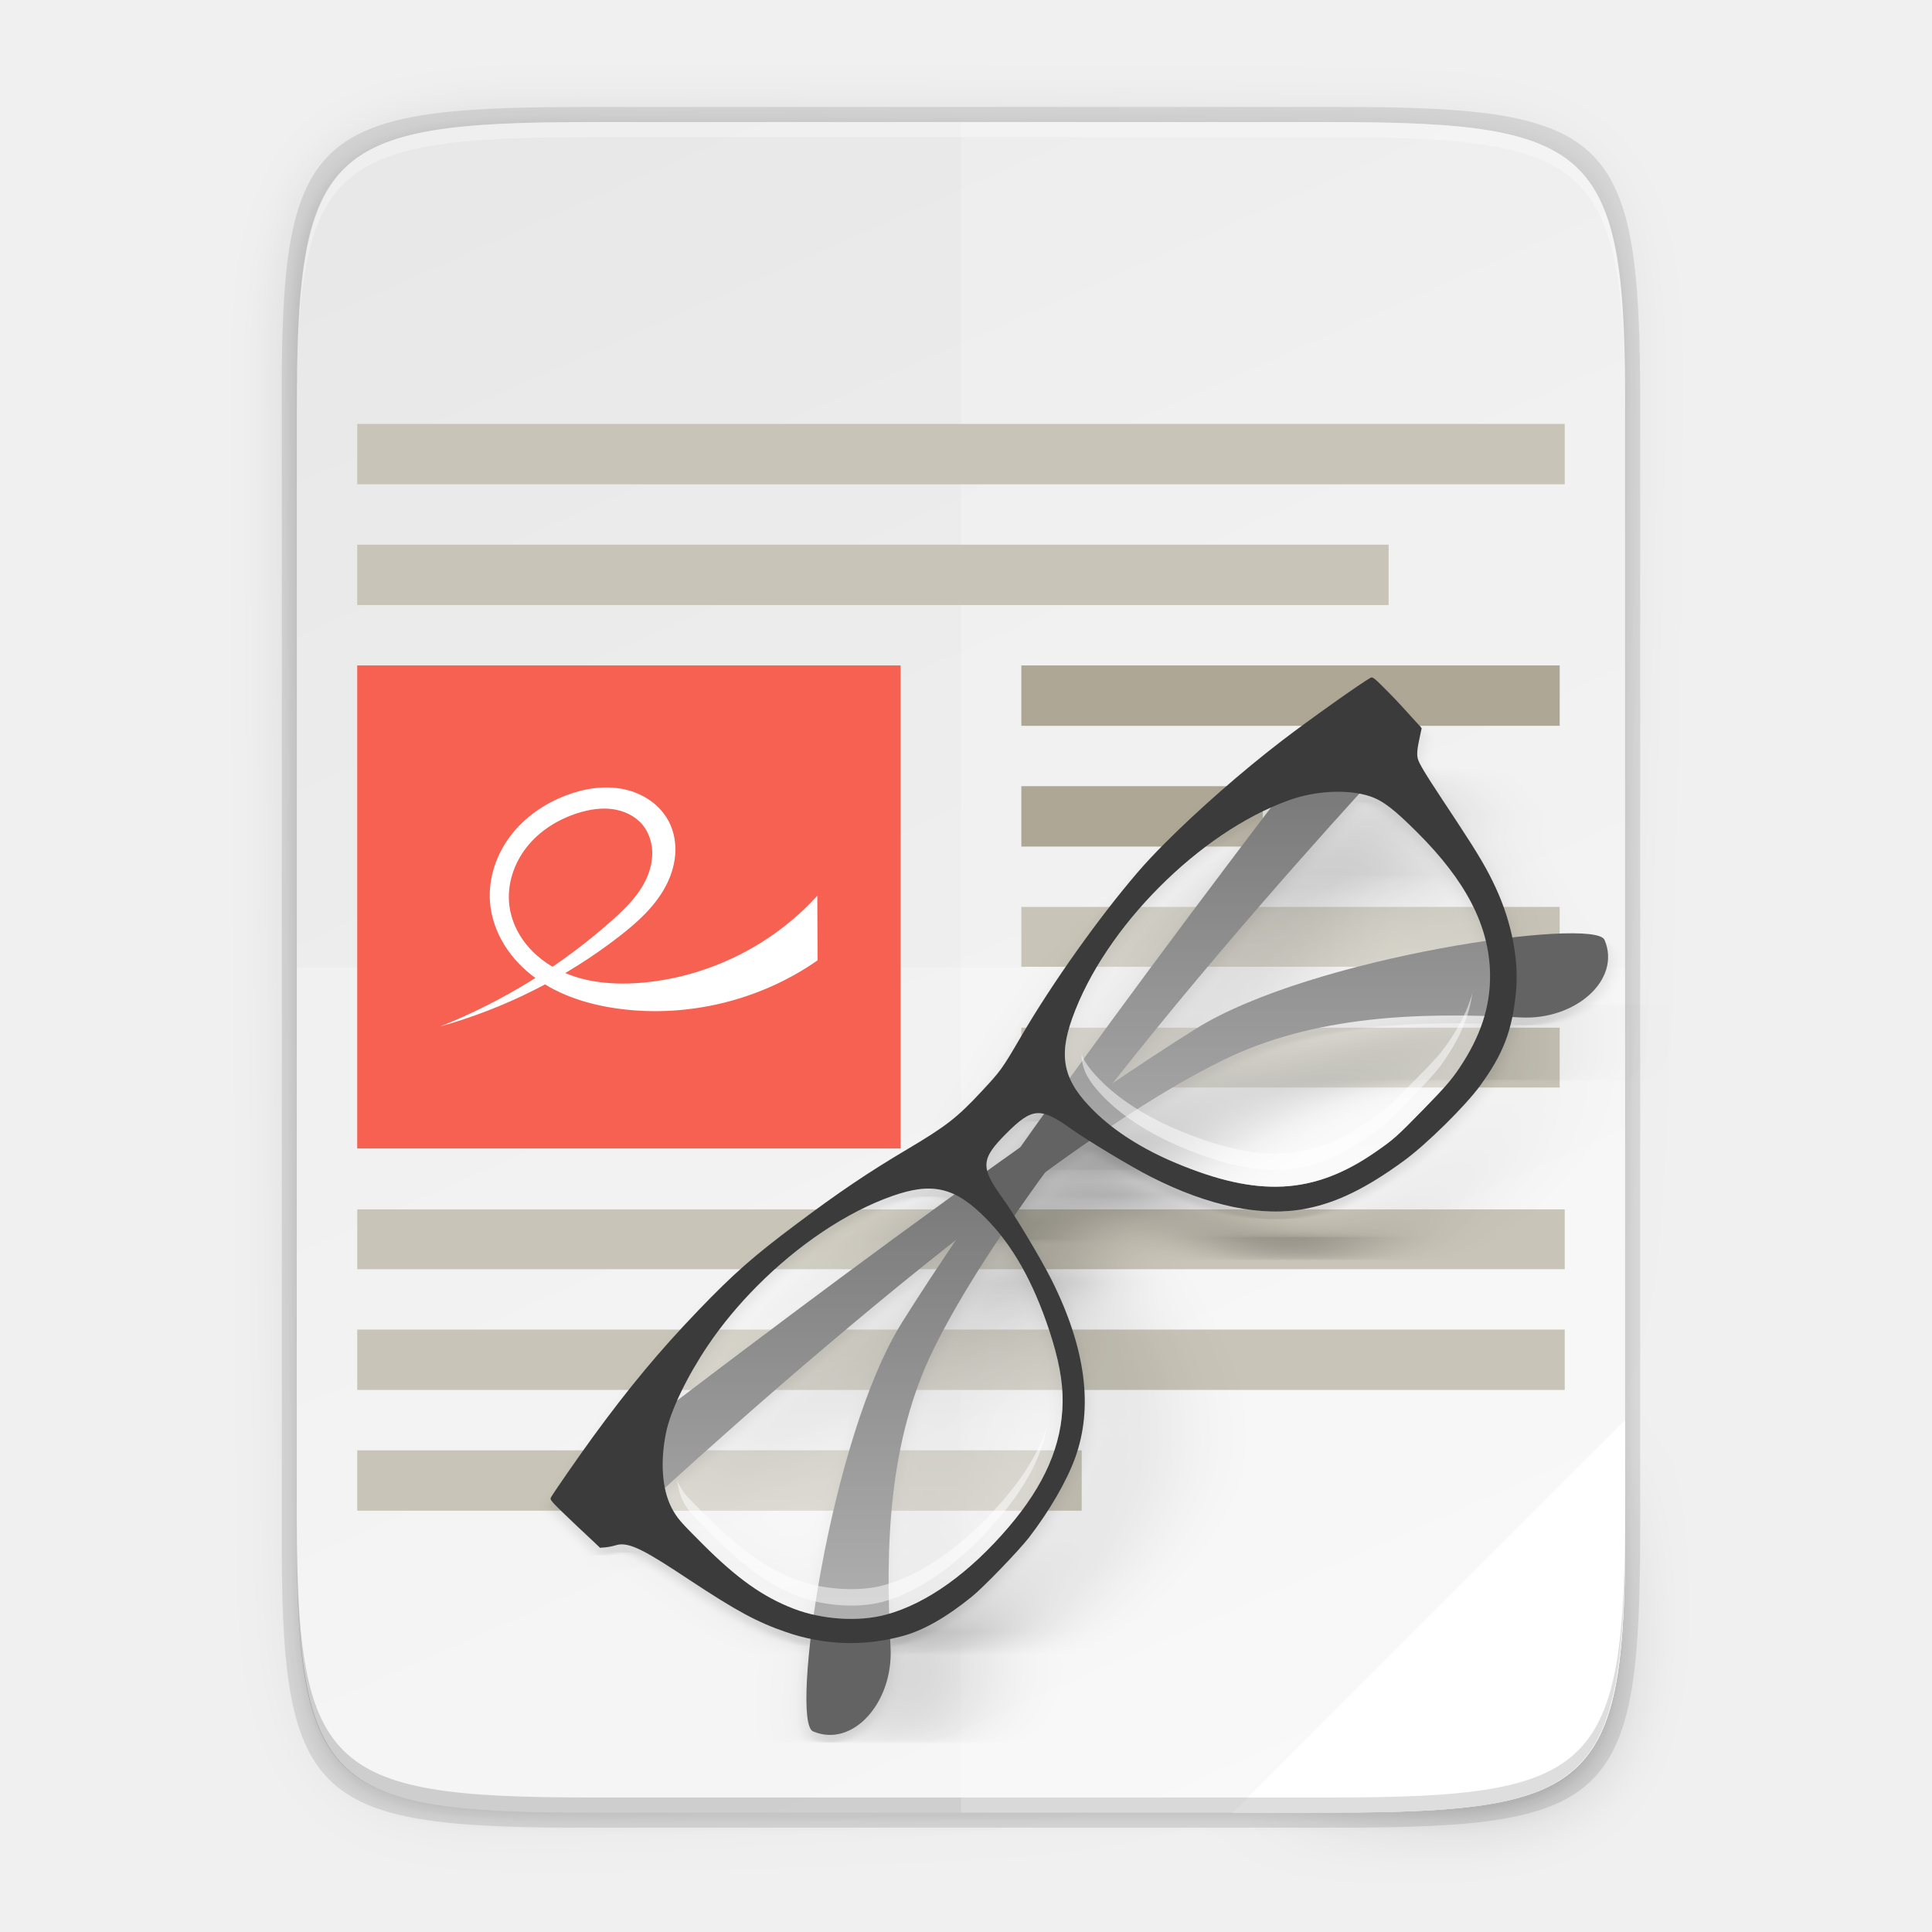
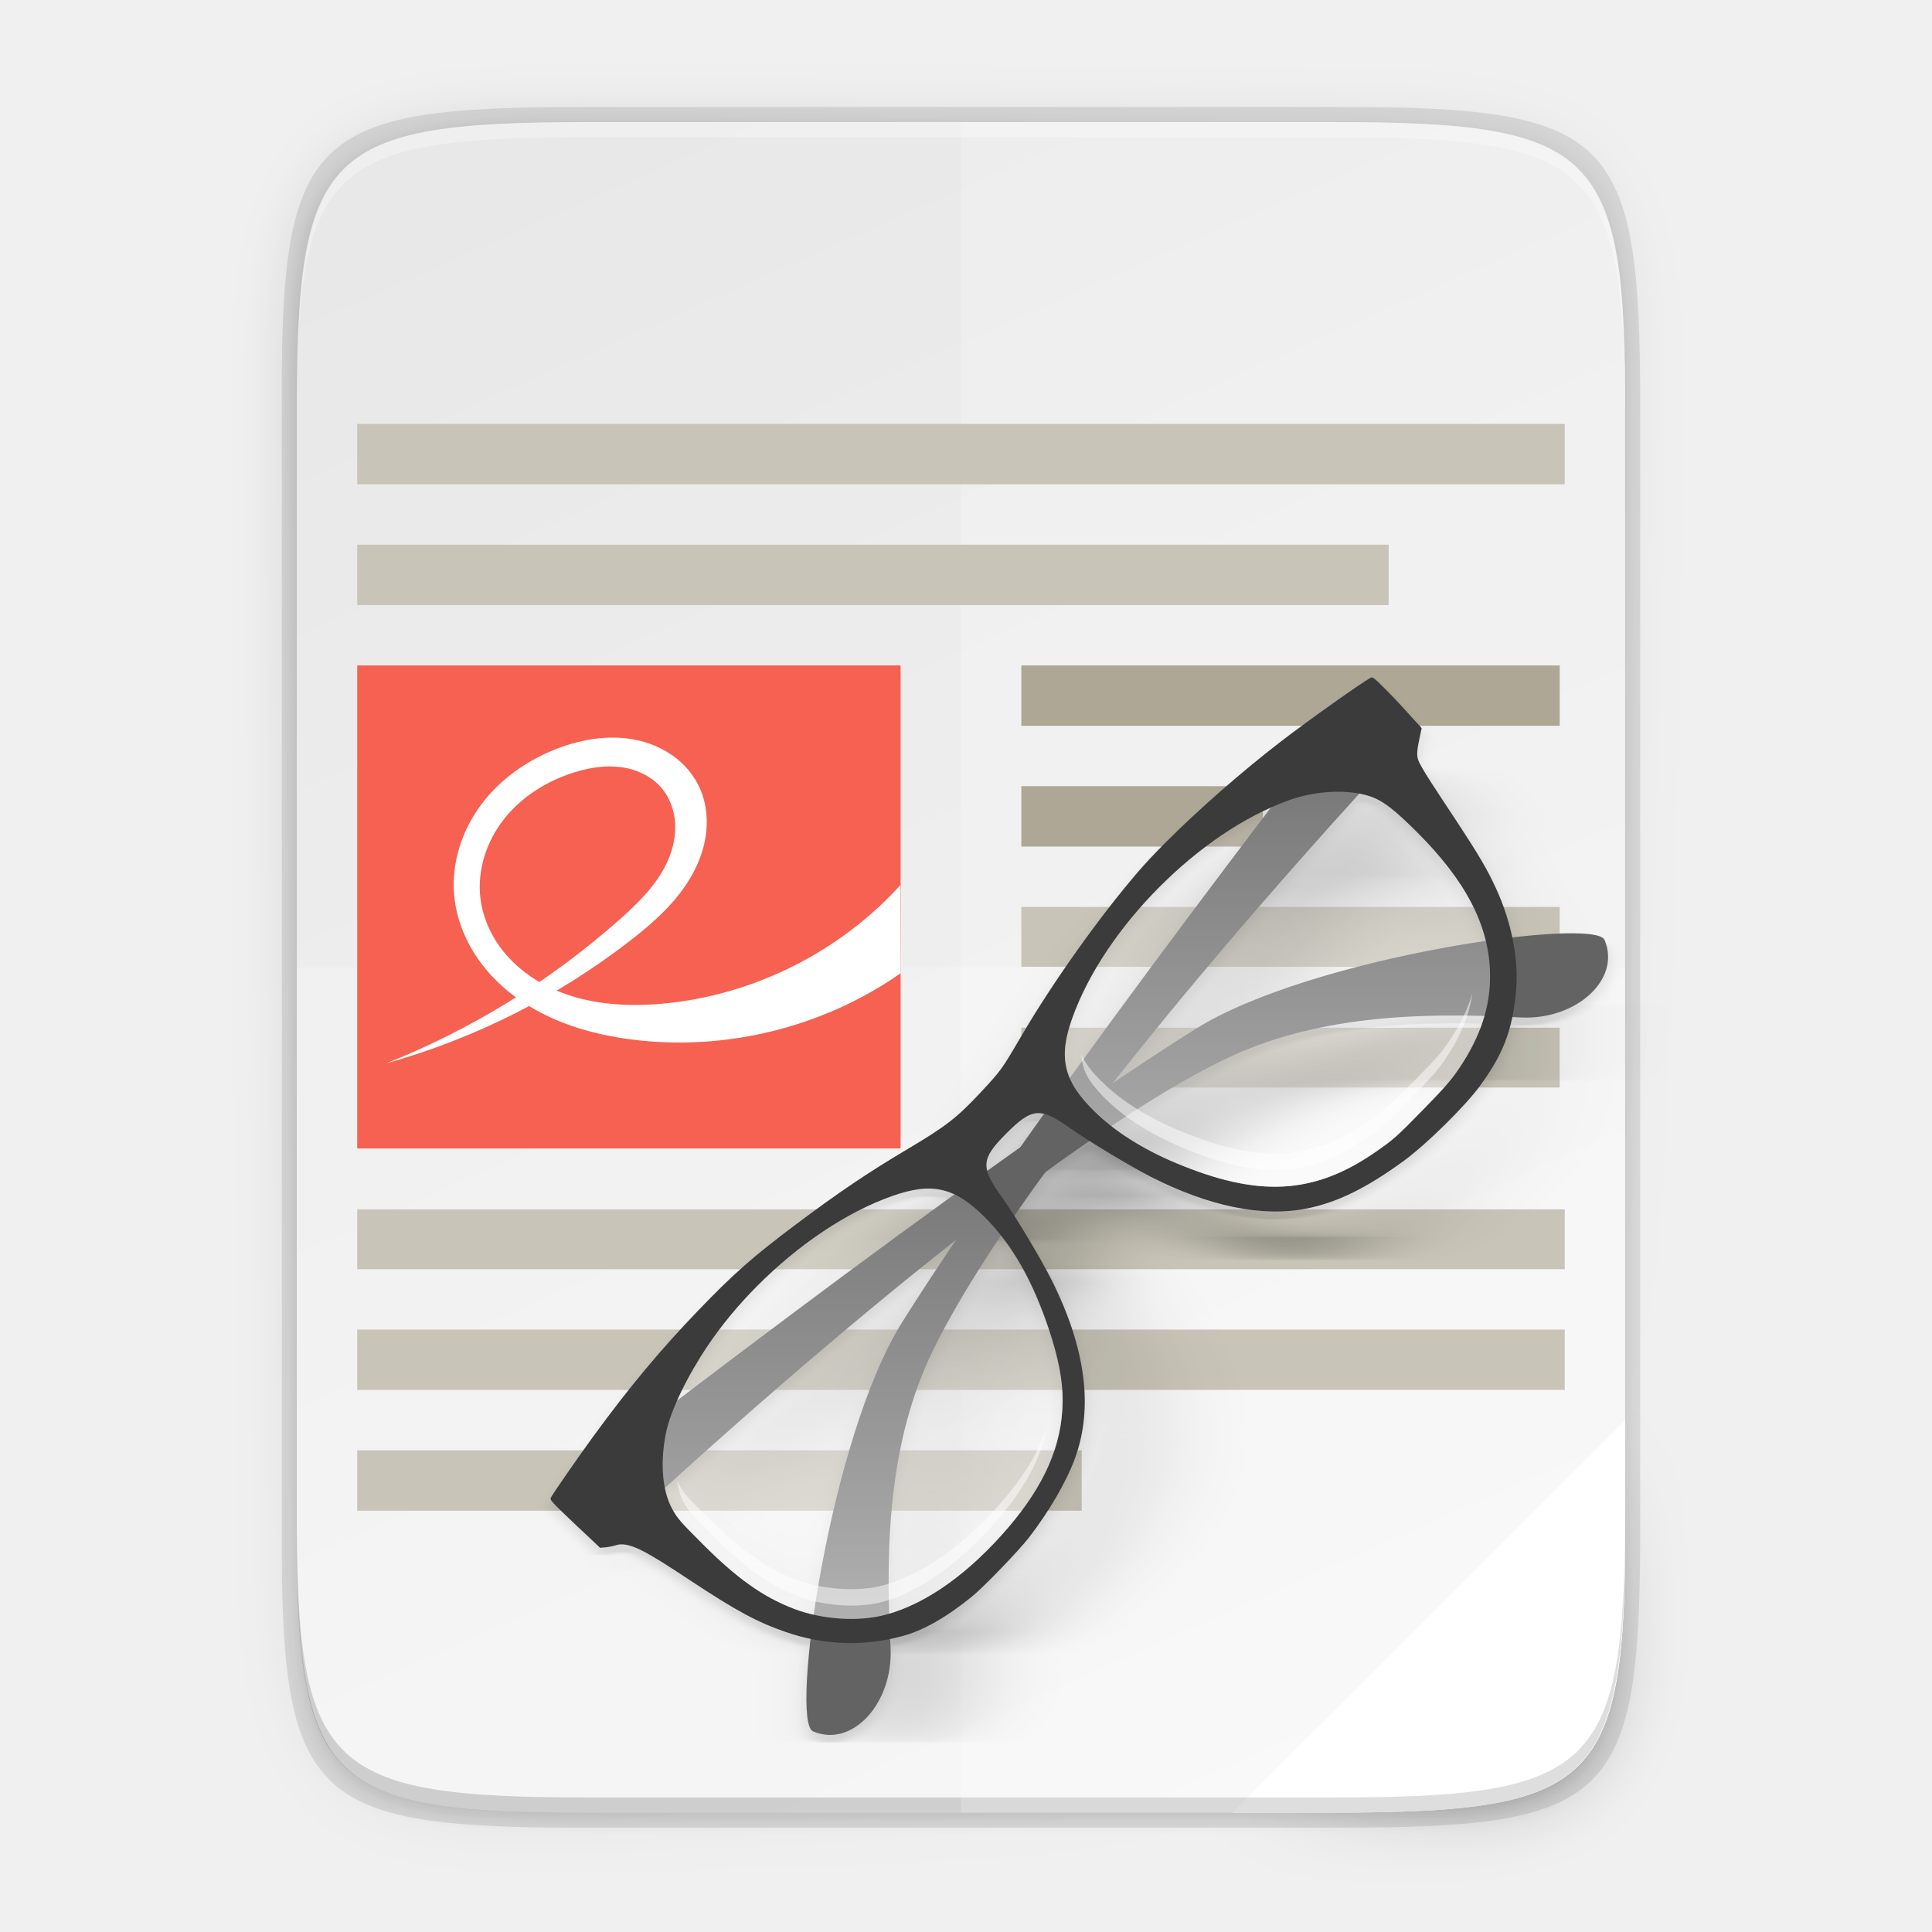
<svg xmlns="http://www.w3.org/2000/svg" xmlns:ns1="http://www.openswatchbook.org/uri/2009/osb" xmlns:xlink="http://www.w3.org/1999/xlink" width="256" height="256" version="1.1" id="svg60">
  <defs id="defs24">
    <linearGradient id="linearGradient5606" ns1:paint="solid">
      <stop id="stop5608" offset="0" style="stop-color:#000000" />
    </linearGradient>
    <linearGradient id="linearGradient4526" ns1:paint="solid">
      <stop id="stop4528" offset="0" style="stop-color:#ffffff" />
    </linearGradient>
    <linearGradient id="linearGradient3600-4" ns1:paint="gradient">
      <stop id="stop3602-7" offset="0" style="stop-color:#f4f4f4" />
      <stop id="stop3604-6" offset="1" style="stop-color:#dbdbdb" />
    </linearGradient>
    <filter style="color-interpolation-filters:sRGB" id="filter1060" width="1.048" height="1.048" x="-.02" y="-.02">
      <feGaussianBlur id="feGaussianBlur1062" stdDeviation="1.531" />
    </filter>
    <linearGradient id="linearGradient4226" x1="494.345" x2="4.414" y1="386.295" y2="169.657" gradientTransform="matrix(0,-0.453125,-0.453112,0,253.2905,239.1748)" gradientUnits="userSpaceOnUse" xlink:href="#linearGradient4245" />
    <linearGradient id="linearGradient4245">
      <stop id="stop4241" offset="0" style="stop-color:#e8e8e8" />
      <stop id="stop4243" offset="1" style="stop-color:#f5f5f5" />
    </linearGradient>
    <linearGradient id="linearGradient4358" x1="88" x2="488" y1="88" y2="488" gradientUnits="userSpaceOnUse" xlink:href="#linearGradient4360" />
    <linearGradient id="linearGradient4360">
      <stop id="stop4362" offset="0" style="stop-color:#000000;stop-opacity:0.588" />
      <stop style="stop-color:#000000;stop-opacity:0" id="stop4364" offset=".88" />
      <stop id="stop4366" offset="1" style="stop-color:#000000" />
    </linearGradient>
    <filter style="color-interpolation-filters:sRGB" id="filter4380" width="1.106" height="1.088" x="-.05" y="-.04">
      <feGaussianBlur id="feGaussianBlur4382" stdDeviation="8.48" />
    </filter>
    <filter style="color-interpolation-filters:sRGB" id="filter4346" width="1.026" height="1.022" x="-.01" y="-.01">
      <feGaussianBlur id="feGaussianBlur4348" stdDeviation="2.12" />
    </filter>
    <linearGradient xlink:href="#linearGradient4285" id="linearGradient2648" gradientUnits="userSpaceOnUse" x1="252.436" y1="260.078" x2="346.827" y2="354.468" spreadMethod="reflect" />
    <linearGradient id="linearGradient4285">
      <stop style="stop-color:#000000;stop-opacity:1;" offset="0" id="stop4287" />
      <stop style="stop-color:#000000;stop-opacity:0;" offset="1" id="stop4289" />
    </linearGradient>
    <filter style="color-interpolation-filters:sRGB" id="filter4293" x="-0.096" width="1.192" y="-0.096" height="1.192">
      <feGaussianBlur stdDeviation="10.787" id="feGaussianBlur4295" />
    </filter>
    <filter style="color-interpolation-filters:sRGB" id="filter4279" x="-0.012" width="1.024" y="-0.012" height="1.024">
      <feGaussianBlur stdDeviation="1.348" id="feGaussianBlur4281" />
    </filter>
    <linearGradient xlink:href="#linearGradient4254" id="linearGradient2650" gradientUnits="userSpaceOnUse" gradientTransform="matrix(1.083789,0,0,1.083789,-21.33227,-37.7176)" x1="140.449" y1="291.433" x2="217.686" y2="214.196" />
    <linearGradient id="linearGradient4254">
      <stop style="stop-color:#ffffff;stop-opacity:1;" offset="0" id="stop4256" />
      <stop style="stop-color:#ffffff;stop-opacity:0.3" offset="1" id="stop4258" />
    </linearGradient>
    <linearGradient xlink:href="#linearGradient4254" id="linearGradient2652" gradientUnits="userSpaceOnUse" gradientTransform="matrix(1.083789,0,0,1.083789,-21.33227,-37.7176)" x1="299.566" y1="298.927" x2="373.311" y2="225.181" />
    <linearGradient gradientUnits="userSpaceOnUse" y2="169.657" x2="4.414" y1="386.295" x1="494.345" id="linearGradient4226-3" xlink:href="#linearGradient4245" gradientTransform="matrix(0,-0.453125,-0.453112,0,253.2905,240.1748)" />
    <filter style="color-interpolation-filters:sRGB" id="filter4380-6" x="-0.053" width="1.106" y="-0.044" height="1.088">
      <feGaussianBlur stdDeviation="8.48" id="feGaussianBlur4382-2" />
    </filter>
    <filter style="color-interpolation-filters:sRGB" id="filter4346-9" x="-0.013" width="1.026" y="-0.011" height="1.022">
      <feGaussianBlur stdDeviation="2.12" id="feGaussianBlur4348-1" />
    </filter>
  </defs>
  <path style="color:#000000;display:inline;overflow:visible;visibility:visible;opacity:0.1;fill:#000000;fill-opacity:1;fill-rule:nonzero;stroke:none;stroke-width:2;marker:none;filter:url(#filter4346-9);enable-background:accumulate" d="M 189.843,74 C 119.25,74 111.654,81.251 112,151.987 V 298 444.013 C 111.654,514.749 119.25,522 189.843,522 H 386.157 C 456.75,522 462.163,514.726 464,444.013 V 298 151.987 C 464,81.25 456.75,74 386.157,74 Z" id="rect4158-9" transform="matrix(0.5,0,0,0.5,-16.66646,-19.82523)" />
  <path id="path4350" d="M 189.843,74 C 119.25,74 111.654,81.251 112,151.987 V 298 444.013 C 111.654,514.749 119.25,522 189.843,522 H 386.157 C 456.75,522 464,514.75 464,444.013 V 298 151.987 C 464,81.25 456.75,74 386.157,74 Z" style="color:#000000;display:inline;overflow:visible;visibility:visible;opacity:0.3;fill:url(#linearGradient4358);fill-opacity:1;fill-rule:nonzero;stroke:none;stroke-width:2;marker:none;filter:url(#filter4380-6);enable-background:accumulate" transform="matrix(0.5,0,0,0.5,-16.66646,-19.82523)" />
  <path style="color:#000000;display:inline;overflow:visible;visibility:visible;opacity:0.1;fill:#000000;fill-opacity:1;fill-rule:nonzero;stroke:none;stroke-width:1.02;marker:none;enable-background:accumulate" d="m 77.145,14.175 c -36.099,0 -39.983,3.69 -39.806,39.69 v 74.31 74.31 c -0.177,36 3.707,39.69 39.806,39.69 H 177.532 c 36.099,0 39.806,-3.69 39.806,-39.69 V 128.175 53.865 c 0,-36 -3.707,-39.69 -39.806,-39.69 z" id="rect4158-7" />
  <path style="color:#000000;display:inline;overflow:visible;visibility:visible;fill:url(#linearGradient4226-3);fill-opacity:1;fill-rule:nonzero;stroke:none;stroke-width:1;marker:none;enable-background:accumulate" d="m 176.407,16.175 c 35.297,0 39.095,3.625 38.922,38.994 v 73.006 73.006 c 0.173,35.368 -3.625,38.994 -38.922,38.994 H 78.25 c -35.297,0 -38.922,-3.625 -38.922,-38.994 V 128.175 55.168 c 0,-35.369 3.625,-38.994 38.922,-38.994 z" id="rect4158" />
  <path style="color:#000000;display:inline;overflow:visible;visibility:visible;opacity:1;fill:#ffffff;fill-opacity:1;fill-rule:nonzero;stroke:none;stroke-width:1;marker:none;enable-background:accumulate" d="m 215.328,188.181 -51.994,51.994 h 13.072 c 35.297,0 39.095,-3.626 38.922,-38.994 z" id="rect4158-6" />
  <path style="color:#000000;display:inline;overflow:visible;visibility:visible;opacity:0.3;fill:#ffffff;fill-opacity:1;fill-rule:nonzero;stroke:none;stroke-width:1;marker:none;enable-background:accumulate" d="m 78.255,16.175 c -35.297,0 -39.095,3.626 -38.922,38.994 v 2 C 39.161,21.801 42.959,18.175 78.255,18.175 h 98.156 c 35.297,0 38.922,3.626 38.922,38.994 v -2 c 0,-35.369 -3.625,-38.994 -38.922,-38.994 z" id="path931" />
  <path style="color:#000000;display:inline;overflow:visible;visibility:visible;opacity:0.2;fill:#000000;fill-opacity:1;fill-rule:nonzero;stroke:none;stroke-width:1;marker:none;enable-background:accumulate" d="m 78.261,240.175 c -35.297,0 -39.095,-3.626 -38.922,-38.994 v -2 c -0.173,35.368 3.625,38.994 38.922,38.994 h 98.156 c 35.297,0 38.922,-3.626 38.922,-38.994 v 2 c 0,35.369 -3.625,38.994 -38.922,38.994 z" id="path931-8" />
  <path style="color:#000000;display:inline;overflow:visible;visibility:visible;opacity:0.2;fill:#ffffff;fill-opacity:1;fill-rule:nonzero;stroke:none;stroke-width:1;marker:none;enable-background:accumulate" d="M 127.334,16.175 V 240.175 h 49.072 c 35.297,0 39.095,-3.626 38.922,-38.994 V 128.175 55.169 c 0.173,-35.368 -3.625,-38.994 -38.922,-38.994 z" id="rect4158-3" />
  <path style="color:#000000;display:inline;overflow:visible;visibility:visible;opacity:0.2;fill:#ffffff;fill-opacity:1;fill-rule:nonzero;stroke:none;stroke-width:1;marker:none;enable-background:accumulate" d="m 39.328,128.175 v 73.006 c 0,35.369 3.625,38.994 38.922,38.994 h 98.156 c 35.297,0 39.095,-3.626 38.922,-38.994 v -73.006 z" id="rect4158-8" />
-   <path style="color:#000000;display:inline;overflow:visible;visibility:visible;opacity:1;fill:#c8c4b7;fill-opacity:0.996;fill-rule:nonzero;stroke:none;stroke-width:3;marker:none;enable-background:accumulate" d="m 47.334,80.174 v -8 H 184 v 8 z" id="path14979" />
-   <path style="color:#000000;display:inline;overflow:visible;visibility:visible;opacity:1;fill:#aea795;fill-opacity:0.997;fill-rule:nonzero;stroke:none;stroke-width:3;marker:none;enable-background:accumulate" d="m 135.334,96.174 v -8 h 71.333 v 8 z" id="path4235" />
-   <path id="path4631" d="m 135.334,112.174 v -8 h 32 v 8 z" style="color:#000000;display:inline;overflow:visible;visibility:visible;opacity:1;fill:#aea795;fill-opacity:0.997;fill-rule:nonzero;stroke:none;stroke-width:3;marker:none;enable-background:accumulate" />
-   <path style="color:#000000;display:inline;overflow:visible;visibility:visible;opacity:1;fill:#c8c4b7;fill-opacity:0.996;fill-rule:nonzero;stroke:none;stroke-width:3;marker:none;enable-background:accumulate" d="m 135.334,128.101 v -7.927 h 71.333 v 7.927 z" id="path4633" />
-   <path id="path4635" d="m 47.334,184.174 v -8 H 207.334 v 8 z" style="color:#000000;display:inline;overflow:visible;visibility:visible;opacity:1;fill:#c8c4b7;fill-opacity:0.996;fill-rule:nonzero;stroke:none;stroke-width:3;marker:none;enable-background:accumulate" />
-   <path id="path4725" d="m 135.334,144.101 v -7.927 h 71.333 v 7.927 z" style="color:#000000;display:inline;overflow:visible;visibility:visible;opacity:1;fill:#c8c4b7;fill-opacity:0.996;fill-rule:nonzero;stroke:none;stroke-width:3;marker:none;enable-background:accumulate" />
-   <path style="color:#000000;display:inline;overflow:visible;visibility:visible;opacity:1;fill:#c8c4b7;fill-opacity:0.996;fill-rule:nonzero;stroke:none;stroke-width:3;marker:none;enable-background:accumulate" d="m 47.334,168.174 v -7.927 H 207.334 v 7.927 z" id="path4727" />
-   <path id="path14983" d="m 47.334,200.174 v -8 h 96 v 8 z" style="color:#000000;display:inline;overflow:visible;visibility:visible;opacity:1;fill:#c8c4b7;fill-opacity:0.996;fill-rule:nonzero;stroke:none;stroke-width:3;marker:none;enable-background:accumulate" />
-   <path id="path14977" d="m 47.334,64.174 v -8 H 207.334 v 8 z" style="color:#000000;display:inline;overflow:visible;visibility:visible;opacity:1;fill:#c8c4b7;fill-opacity:0.996;fill-rule:nonzero;stroke:none;stroke-width:3;marker:none;enable-background:accumulate" />
+   <path id="path14979" d="M 47.334,80.174 V 72.174 H 184 v 8 z" style="color:#000000;display:inline;overflow:visible;visibility:visible;opacity:1;fill:#c8c4b7;fill-opacity:0.996;fill-rule:nonzero;stroke:none;stroke-width:3;marker:none;enable-background:accumulate" />
+   <path id="path4235" d="m 135.334,96.174 v -8 h 71.333 v 8 z" style="color:#000000;display:inline;overflow:visible;visibility:visible;opacity:1;fill:#aea795;fill-opacity:0.997;fill-rule:nonzero;stroke:none;stroke-width:3;marker:none;enable-background:accumulate" />
+   <path style="color:#000000;display:inline;overflow:visible;visibility:visible;opacity:1;fill:#aea795;fill-opacity:0.997;fill-rule:nonzero;stroke:none;stroke-width:3;marker:none;enable-background:accumulate" d="m 135.334,112.174 v -8 h 32 v 8 z" id="path4631" />
+   <path id="path4633" d="m 135.334,128.101 v -7.927 h 71.333 v 7.927 z" style="color:#000000;display:inline;overflow:visible;visibility:visible;opacity:1;fill:#c8c4b7;fill-opacity:0.996;fill-rule:nonzero;stroke:none;stroke-width:3;marker:none;enable-background:accumulate" />
+   <path style="color:#000000;display:inline;overflow:visible;visibility:visible;opacity:1;fill:#c8c4b7;fill-opacity:0.996;fill-rule:nonzero;stroke:none;stroke-width:3;marker:none;enable-background:accumulate" d="m 47.334,184.174 v -8 H 207.334 v 8 z" id="path4635" />
+   <path style="color:#000000;display:inline;overflow:visible;visibility:visible;opacity:1;fill:#c8c4b7;fill-opacity:0.996;fill-rule:nonzero;stroke:none;stroke-width:3;marker:none;enable-background:accumulate" d="m 135.334,144.101 v -7.927 h 71.333 v 7.927 z" id="path4725" />
+   <path id="path4727" d="m 47.334,168.174 v -7.927 H 207.334 v 7.927 z" style="color:#000000;display:inline;overflow:visible;visibility:visible;opacity:1;fill:#c8c4b7;fill-opacity:0.996;fill-rule:nonzero;stroke:none;stroke-width:3;marker:none;enable-background:accumulate" />
+   <path style="color:#000000;display:inline;overflow:visible;visibility:visible;opacity:1;fill:#c8c4b7;fill-opacity:0.996;fill-rule:nonzero;stroke:none;stroke-width:3;marker:none;enable-background:accumulate" d="m 47.334,200.174 v -8 h 96 v 8 z" id="path14983" />
+   <path style="color:#000000;display:inline;overflow:visible;visibility:visible;opacity:1;fill:#c8c4b7;fill-opacity:0.996;fill-rule:nonzero;stroke:none;stroke-width:3;marker:none;enable-background:accumulate" d="m 47.334,64.174 v -8 H 207.334 v 8 z" id="path14977" />
  <g id="g4295" transform="matrix(0.3389937,-0.3389937,0.3389937,0.3389937,-24.84748,165.5977)" style="display:inline;stroke-width:1.043;enable-background:new">
    <path id="path4283" d="m 402.597,214.131 c -0.057,-0.043 -0.122,-0.072 -0.195,-0.093 -2.608,-0.772 -18.882,-3.532 -27.487,-4.661 -12.713,-1.668 -27.568,-2.617 -39.218,-2.605 -3.884,0.004 -7.412,0.115 -10.384,0.342 -15.226,1.163 -35.222,4.549 -50.531,8.557 -9.541,2.497 -9.833,2.544 -17.212,2.809 -9.047,0.325 -12.618,-0.122 -23.792,-2.979 -11.15,-2.851 -19.85,-4.542 -33.414,-6.492 -13.599,-1.956 -20.242,-2.379 -33.303,-2.121 -14.096,0.279 -26.425,1.403 -41.758,3.805 -6.097,0.955 -17.319,2.988 -18.535,3.357 0,0 -0.004,0.001 -0.004,0.001 l -0.001,0.001 c -0.667,0.204 -0.687,0.622 -0.442,10.073 l 0.257,7.861 0.997,0.851 c 0.549,0.47 1.602,1.17 2.34,1.557 3.112,1.633 4.385,6.831 6.992,19.58 2.877,14.065 4.54,19.642 7.943,26.652 0.974,2.006 2.063,3.917 3.251,5.739 -10.435,8.246 -17.087,15.022 -16.249,17.111 4.116,10.248 19.76,9.277 29.113,-1.133 0.483,-0.538 0.975,-1.071 1.462,-1.608 0.924,0.608 1.868,1.195 2.841,1.751 4.746,2.711 11.154,4.466 19.532,5.354 3.775,0.4 16.785,0.169 20.958,-0.368 8.394,-1.087 16.747,-3.297 22.512,-5.959 12.5,-5.773 21.83,-17.885 27.989,-36.329 1.393,-4.172 3.52,-12.305 4.87,-18.348 4.37,-0.803 8.851,-1.566 13.417,-2.288 4.643,0.733 9.196,1.507 13.636,2.325 1.327,5.9 3.296,13.521 4.585,17.486 5.144,15.826 12.748,27.361 22.269,33.781 6.644,4.48 14.61,7.205 26.393,9.024 6.985,1.079 20.843,1.175 27.122,0.191 7.6,-1.192 12.796,-2.998 18.222,-6.575 0.477,0.525 0.959,1.048 1.432,1.575 9.353,10.409 24.995,11.382 29.111,1.134 0.838,-2.085 -5.789,-8.844 -16.196,-17.072 2.363,-3.625 4.399,-7.653 5.959,-11.893 1.811,-4.923 2.872,-8.995 4.896,-18.783 1.921,-9.29 3.277,-16.539 4.23,-18.384 0.582,-1.124 1.556,-1.961 4.443,-3.812 l 1.849,-1.188 0.021,-0.38 c 6.2e-4,-1e-5 0.073,-0.001 0.073,-0.001 l -0.012,-1.125 0.15,-2.75 c 0.125,-2.342 0.248,-4.87 0.275,-8.063 0.038,-4.58 -0.002,-5.604 -0.404,-5.904 z m -23.128,18.764 c 0.546,0.799 1.034,1.605 1.433,2.408 1.61,3.235 2.007,6.975 2.017,15.039 a 2.682,2.622 0 0 0 10e-4,10e-4 c 0.015,13.377 -2.249,23.779 -7.21,31.916 -19.505,-14.563 -48.105,-31.835 -68.217,-36.458 -7.398,-1.701 -15.753,-3.426 -24.693,-5.149 36.389,-4.363 73.578,-6.65 96.668,-7.758 z m -18.428,-13.421 c -23.843,3.242 -54.616,7.611 -85.089,12.513 0.332,-0.825 0.716,-1.617 1.181,-2.37 2.104,-3.411 5.481,-5.814 10.084,-7.988 11.239,-5.31 25.292,-7.902 39.317,-7.935 12.135,-0.029 24.247,1.862 34.507,5.781 z m -2.853,72.178 c 1.267,1.291 2.517,2.596 3.758,3.909 -4.041,2.238 -8.657,3.829 -13.997,4.872 -3.534,0.69 -6.159,0.868 -13.689,0.956 -10.116,0.117 -10.969,0.057 -16.684,-0.984 -9.179,-1.674 -16.61,-4.905 -22.706,-10.406 -6.096,-5.502 -10.798,-13.139 -15.046,-23.463 -2.6,-6.323 -4.313,-12.554 -5.035,-18.4 11.922,2.381 22.82,5.093 31.905,8.193 19.965,6.812 36.636,20.188 51.493,35.324 z m -94.497,-59.281 c 0.456,0.392 0.845,0.868 1.188,1.432 -3.483,0.578 -6.905,1.16 -10.325,1.746 -3.386,-0.58 -6.772,-1.155 -10.218,-1.727 1.646,-2.767 4.429,-3.302 10.272,-3.302 4.624,0 7.334,0.344 9.084,1.851 z m -32.689,-5.476 c 0.68,0.735 1.282,1.519 1.804,2.367 0.561,0.911 1.01,1.876 1.379,2.894 -31.297,-5.047 -62.944,-9.533 -87.184,-12.823 4.605,-1.772 10.065,-3.322 15.347,-4.357 6.368,-1.247 13.055,-1.855 19.737,-1.874 14.702,-0.041 29.388,2.744 40.679,8.174 3.45,1.659 6.198,3.414 8.238,5.618 z m 4.17,21.064 c -0.941,7.997 -3.715,16.442 -8.347,25.677 -3.429,6.835 -6.7,11.689 -10.541,15.443 -7.874,7.697 -18.269,11.732 -32.323,12.839 -14.75,1.162 -27.718,-0.798 -37.155,-5.929 15.903,-16.887 33.806,-32.217 55.662,-39.674 9.291,-3.17 20.463,-5.937 32.703,-8.356 z m -8.878,-7.305 c -8.914,1.719 -17.246,3.44 -24.626,5.137 -20.261,4.658 -49.135,22.152 -68.648,36.782 -0.971,-1.543 -1.83,-3.125 -2.533,-4.711 l -0.001,-10e-4 c -3.431,-7.735 -4.743,-15.695 -4.749,-27.957 -0.003,-4.096 0.01,-6.386 0.136,-8.105 0.126,-1.719 0.419,-2.92 0.832,-4.204 0.51,-1.585 1.308,-3.171 2.336,-4.722 23.022,1.095 60.538,3.382 97.254,7.781 z" style="opacity:0.4;fill:url(#linearGradient2648);fill-opacity:1;stroke-width:1.043;filter:url(#filter4293)" />
    <path style="opacity:0.1;fill:#000000;stroke-width:0.962;filter:url(#filter4279)" d="m 402.597,214.131 c -0.057,-0.043 -0.122,-0.072 -0.195,-0.093 -2.608,-0.772 -18.882,-3.532 -27.487,-4.661 -12.713,-1.668 -27.568,-2.617 -39.218,-2.605 -3.884,0.004 -7.412,0.115 -10.384,0.342 -15.226,1.163 -35.222,4.549 -50.531,8.557 -9.541,2.497 -9.833,2.544 -17.212,2.809 -9.047,0.325 -12.618,-0.122 -23.792,-2.979 -11.15,-2.851 -19.85,-4.542 -33.414,-6.492 -13.599,-1.956 -20.242,-2.379 -33.303,-2.121 -14.096,0.279 -26.425,1.403 -41.758,3.805 -6.097,0.955 -17.319,2.988 -18.535,3.357 0,0 -0.004,0.001 -0.004,0.001 l -0.001,0.001 c -0.667,0.204 -0.687,0.622 -0.442,10.073 l 0.257,7.861 0.997,0.851 c 0.549,0.47 1.602,1.17 2.34,1.557 3.112,1.633 4.385,6.831 6.992,19.58 2.877,14.065 4.54,19.642 7.943,26.652 0.974,2.006 2.063,3.917 3.251,5.739 -10.435,8.246 -17.087,15.022 -16.249,17.111 4.116,10.248 19.76,9.277 29.113,-1.133 0.483,-0.538 0.975,-1.071 1.462,-1.608 0.924,0.608 1.868,1.195 2.841,1.751 4.746,2.711 11.154,4.466 19.532,5.354 3.775,0.4 16.785,0.169 20.958,-0.368 8.394,-1.087 16.747,-3.297 22.512,-5.959 12.5,-5.773 21.83,-17.885 27.989,-36.329 1.393,-4.172 3.52,-12.305 4.87,-18.348 4.37,-0.803 8.851,-1.566 13.417,-2.288 4.643,0.733 9.196,1.507 13.636,2.325 1.327,5.9 3.296,13.521 4.585,17.486 5.144,15.826 12.748,27.361 22.269,33.781 6.644,4.48 14.61,7.205 26.393,9.024 6.985,1.079 20.843,1.175 27.122,0.191 7.6,-1.192 12.796,-2.998 18.222,-6.575 0.477,0.525 0.959,1.048 1.432,1.575 9.353,10.409 24.995,11.382 29.111,1.134 0.838,-2.085 -5.789,-8.844 -16.196,-17.072 2.363,-3.625 4.399,-7.653 5.959,-11.893 1.811,-4.923 2.872,-8.995 4.896,-18.783 1.921,-9.29 3.277,-16.539 4.23,-18.384 0.582,-1.124 1.556,-1.961 4.443,-3.812 l 1.849,-1.188 0.021,-0.38 c 6.2e-4,-1e-5 0.073,-0.001 0.073,-0.001 l -0.012,-1.125 0.15,-2.75 c 0.125,-2.342 0.248,-4.87 0.275,-8.063 0.038,-4.58 -0.002,-5.604 -0.404,-5.904 z m -23.128,18.764 c 0.546,0.799 1.034,1.605 1.433,2.408 1.61,3.235 2.007,6.975 2.017,15.039 a 2.682,2.622 0 0 0 10e-4,10e-4 c 0.015,13.377 -2.249,23.779 -7.21,31.916 -19.505,-14.563 -48.105,-31.835 -68.217,-36.458 -7.398,-1.701 -15.753,-3.426 -24.693,-5.149 36.389,-4.363 73.578,-6.65 96.668,-7.758 z m -18.428,-13.421 c -23.843,3.242 -54.616,7.611 -85.089,12.513 0.332,-0.825 0.716,-1.617 1.181,-2.37 2.104,-3.411 5.481,-5.814 10.084,-7.988 11.239,-5.31 25.292,-7.902 39.317,-7.935 12.135,-0.029 24.247,1.862 34.507,5.781 z m -2.853,72.178 c 1.267,1.291 2.517,2.596 3.758,3.909 -4.041,2.238 -8.657,3.829 -13.997,4.872 -3.534,0.69 -6.159,0.868 -13.689,0.956 -10.116,0.117 -10.969,0.057 -16.684,-0.984 -9.179,-1.674 -16.61,-4.905 -22.706,-10.406 -6.096,-5.502 -10.798,-13.139 -15.046,-23.463 -2.6,-6.323 -4.313,-12.554 -5.035,-18.4 11.922,2.381 22.82,5.093 31.905,8.193 19.965,6.812 36.636,20.188 51.493,35.324 z m -94.497,-59.281 c 0.456,0.392 0.845,0.868 1.188,1.432 -3.483,0.578 -6.905,1.16 -10.325,1.746 -3.386,-0.58 -6.772,-1.155 -10.218,-1.727 1.646,-2.767 4.429,-3.302 10.272,-3.302 4.624,0 7.334,0.344 9.084,1.851 z m -32.689,-5.476 c 0.68,0.735 1.282,1.519 1.804,2.367 0.561,0.911 1.01,1.876 1.379,2.894 -31.297,-5.047 -62.944,-9.533 -87.184,-12.823 4.605,-1.772 10.065,-3.322 15.347,-4.357 6.368,-1.247 13.055,-1.855 19.737,-1.874 14.702,-0.041 29.388,2.744 40.679,8.174 3.45,1.659 6.198,3.414 8.238,5.618 z m 4.17,21.064 c -0.941,7.997 -3.715,16.442 -8.347,25.677 -3.429,6.835 -6.7,11.689 -10.541,15.443 -7.874,7.697 -18.269,11.732 -32.323,12.839 -14.75,1.162 -27.718,-0.798 -37.155,-5.929 15.903,-16.887 33.806,-32.217 55.662,-39.674 9.291,-3.17 20.463,-5.937 32.703,-8.356 z m -8.878,-7.305 c -8.914,1.719 -17.246,3.44 -24.626,5.137 -20.261,4.658 -49.135,22.152 -68.648,36.782 -0.971,-1.543 -1.83,-3.125 -2.533,-4.711 l -0.001,-10e-4 c -3.431,-7.735 -4.743,-15.695 -4.749,-27.957 -0.003,-4.096 0.01,-6.386 0.136,-8.105 0.126,-1.719 0.419,-2.92 0.832,-4.204 0.51,-1.585 1.308,-3.171 2.336,-4.722 23.022,1.095 60.538,3.382 97.254,7.781 z" id="path4272" transform="matrix(1.083789,0,0,1.083789,-21.33227,-37.7176)" />
    <path style="color:#000000;display:inline;overflow:visible;visibility:visible;opacity:1;fill:#636363;fill-opacity:1;fill-rule:nonzero;stroke:none;stroke-width:66.749;stroke-linecap:butt;stroke-linejoin:miter;stroke-miterlimit:4;stroke-dasharray:none;stroke-dashoffset:0;stroke-opacity:1;marker:none;enable-background:accumulate" d="m 416.31,192.73 c 0,0 -147.266,18.256 -217.551,34.413 -36.828,8.466 -99.935,56.072 -97.346,62.518 4.461,11.107 21.415,10.053 31.552,-1.229 18.806,-20.931 40.029,-40.796 66.66,-49.883 65.509,-22.351 216.887,-26.382 216.887,-26.382 z" id="path4282" />
    <path id="path4280" d="m 95.899,192.742 c 0,0 147.266,18.256 217.551,34.413 36.828,8.466 99.935,56.072 97.346,62.518 -4.461,11.107 -21.415,10.053 -31.552,-1.229 -18.806,-20.931 -40.029,-40.796 -66.66,-49.883 C 247.076,216.211 95.697,212.18 95.697,212.18 Z" style="color:#000000;display:inline;overflow:visible;visibility:visible;opacity:1;fill:#636363;fill-opacity:1;fill-rule:nonzero;stroke:none;stroke-width:66.749;stroke-linecap:butt;stroke-linejoin:miter;stroke-miterlimit:4;stroke-dasharray:none;stroke-dashoffset:0;stroke-opacity:1;marker:none;enable-background:accumulate" />
    <path style="fill:#3b3b3b;fill-opacity:1;stroke-width:1.043" d="m 344.015,184.856 c -4.209,0.004 -8.033,0.124 -11.255,0.37 -16.502,1.26 -38.171,4.93 -54.763,9.274 -10.34,2.706 -10.658,2.759 -18.655,3.046 -9.805,0.352 -13.676,-0.134 -25.787,-3.23 -12.084,-3.09 -21.513,-4.923 -36.214,-7.036 -14.738,-2.12 -21.938,-2.578 -36.093,-2.299 -15.277,0.302 -28.639,1.52 -45.257,4.123 -6.611,1.035 -18.783,3.24 -20.092,3.639 -0.725,0.221 -0.746,0.667 -0.481,10.918 l 0.277,8.52 1.082,0.923 c 0.595,0.509 1.736,1.268 2.536,1.687 3.373,1.77 4.75,7.403 7.576,21.221 3.118,15.243 4.921,21.288 8.609,28.886 4.915,10.127 12.388,18.127 22.129,23.691 5.144,2.938 12.09,4.841 21.17,5.802 4.091,0.434 18.19,0.184 22.713,-0.398 9.097,-1.178 18.15,-3.573 24.398,-6.458 13.547,-6.257 23.66,-19.385 30.336,-39.374 2.035,-6.097 5.532,-20.028 6.435,-25.636 1.683,-10.457 3.341,-11.93 13.454,-11.93 10.022,0 11.75,1.488 13.448,11.581 0.956,5.676 4.307,19.175 6.23,25.09 5.575,17.152 13.817,29.654 24.135,36.612 7.201,4.855 15.834,7.808 28.604,9.78 7.57,1.169 22.588,1.274 29.394,0.207 10.762,-1.687 17.075,-4.498 25.308,-11.265 6.85,-5.632 12.82,-14.459 16.447,-24.318 1.963,-5.335 3.113,-9.749 5.307,-20.357 2.082,-10.068 3.552,-17.924 4.585,-19.923 0.631,-1.218 1.687,-2.126 4.816,-4.132 l 2.005,-1.287 0.25,-4.612 c 0.135,-2.538 0.269,-5.278 0.298,-8.738 0.047,-5.673 -0.017,-6.313 -0.65,-6.501 -2.827,-0.837 -20.463,-3.827 -29.789,-5.051 -13.778,-1.808 -29.878,-2.837 -42.505,-2.824 z m -166.482,6.86 c 15.934,-0.045 31.851,2.973 44.088,8.859 4.985,2.398 8.618,4.979 10.882,8.655 2.264,3.677 2.968,8.09 2.963,13.746 -0.009,10.587 -3.151,21.796 -9.445,34.347 -3.716,7.408 -7.262,12.667 -11.424,16.735 -8.534,8.342 -19.8,12.715 -35.031,13.916 -16.377,1.29 -30.74,-0.959 -41.023,-6.829 -6.887,-3.933 -13.528,-11.562 -16.934,-19.244 h 0.002 c -3.719,-8.383 -5.141,-17.009 -5.148,-30.3 -0.003,-4.439 0.01,-6.921 0.146,-8.785 0.136,-1.863 0.454,-3.166 0.902,-4.557 1.825,-5.676 7.028,-11.355 13.528,-15.668 5.332,-3.539 15.519,-6.966 25.103,-8.844 6.901,-1.352 14.147,-2.012 21.39,-2.032 z m 156.553,0.641 c 15.2,-0.036 30.372,2.698 42.443,8.404 6.805,3.215 13.573,9.175 16.481,15.016 1.745,3.507 2.175,7.559 2.187,16.299 a 2.907,2.841 0 0 0 0,0.002 c 0.022,18.878 -4.126,32.303 -13.492,41.94 -6.236,6.416 -14.075,10.328 -24.409,12.345 -3.83,0.748 -6.675,0.943 -14.836,1.037 -10.963,0.127 -11.888,0.06 -18.081,-1.069 -9.948,-1.814 -18.003,-5.316 -24.61,-11.278 -6.607,-5.963 -11.702,-14.238 -16.306,-25.427 -3.774,-9.178 -5.829,-18.181 -5.88,-26.235 -0.035,-5.636 0.683,-10.081 2.963,-13.778 2.28,-3.697 5.94,-6.301 10.929,-8.658 12.181,-5.755 27.411,-8.563 42.611,-8.598 z" id="path3011" />
    <path style="opacity:0.5;fill:url(#linearGradient2650);fill-opacity:1;stroke-width:1.031" d="m 177.532,191.716 c -7.243,0.021 -14.487,0.68 -21.388,2.032 -9.584,1.878 -19.773,5.305 -25.105,8.844 -6.5,4.314 -11.702,9.993 -13.527,15.668 -0.447,1.391 -0.767,2.695 -0.903,4.557 -0.136,1.863 -0.148,4.345 -0.145,8.785 0.007,13.29 1.429,21.916 5.148,30.3 h -0.002 c 3.406,7.682 10.046,15.311 16.933,19.244 10.283,5.87 24.648,8.118 41.025,6.829 15.231,-1.2 26.496,-5.574 35.03,-13.916 4.162,-4.068 7.708,-9.327 11.424,-16.735 6.294,-12.551 9.436,-23.76 9.445,-34.347 0.004,-5.657 -0.698,-10.069 -2.963,-13.746 -2.264,-3.677 -5.898,-6.258 -10.883,-8.655 -12.237,-5.885 -28.155,-8.904 -44.089,-8.859 z" id="path4259" />
    <path style="opacity:0.5;fill:url(#linearGradient2652);fill-opacity:1;stroke-width:1.031" d="m 334.085,192.357 c -15.2,0.036 -30.429,2.844 -42.61,8.598 -4.989,2.357 -8.65,4.961 -10.93,8.658 -2.28,3.697 -2.998,8.142 -2.963,13.778 0.052,8.055 2.106,17.057 5.88,26.235 4.604,11.188 9.699,19.464 16.305,25.427 6.607,5.963 14.663,9.464 24.611,11.278 6.194,1.129 7.118,1.196 18.081,1.069 8.161,-0.095 11.005,-0.289 14.835,-1.037 10.333,-2.017 18.173,-5.929 24.409,-12.345 9.366,-9.636 13.514,-23.062 13.492,-41.94 a 2.907,2.841 0 0 0 0,-0.002 c -0.011,-8.74 -0.443,-12.793 -2.187,-16.299 -2.908,-5.841 -9.676,-11.801 -16.481,-15.016 -12.072,-5.705 -27.243,-8.439 -42.443,-8.404 z" id="path4291" />
    <path style="opacity:0.5;fill:#ffffff;stroke-width:1.031" d="m 206.952,275.674 c -6.41,3.411 -14.173,5.36 -23.877,6.022 -16.038,1.092 -29.898,-1.348 -39.419,-6.851 l -0.002,0.002 c -6.099,-3.526 -12.593,-10.903 -15.76,-17.901 a 3.725,3.646 45 0 0 -0.003,-0.013 c -3.605,-7.974 -5.053,-16.018 -5.201,-29.19 -0.051,-4.48 -0.058,-6.944 0.046,-8.606 0.099,-1.59 0.315,-2.493 0.704,-3.741 0.149,-0.478 0.343,-0.968 0.564,-1.463 -1.418,1.863 -2.469,3.72 -3.023,5.443 -0.398,1.239 -0.622,2.133 -0.737,3.708 -0.12,1.645 -0.138,4.084 -0.135,8.516 0.006,13.031 1.352,20.972 4.835,28.824 a 3.646,3.646 0 0 1 0.005,0.014 c 3.059,6.891 9.405,14.119 15.402,17.543 l 0.002,-0.002 c 9.362,5.344 23.049,7.612 38.929,6.361 11.7,-0.922 20.577,-3.698 27.671,-8.665 z" id="path4237" />
    <path style="opacity:0.5;fill:#ffffff;stroke-width:1.031" d="m 374.539,274.245 c -4.01,2.277 -8.679,3.882 -14.343,4.94 -3.581,0.67 -5.947,0.816 -14.116,0.841 -11.034,0.034 -11.152,0.03 -17.36,-1.152 -9.444,-1.8 -16.644,-5.033 -22.629,-10.445 -6.004,-5.428 -10.882,-13.14 -15.466,-24.092 l 0.002,-0.002 c -3.701,-8.848 -5.684,-17.415 -5.794,-24.771 -0.062,-4.212 0.346,-7.258 1.341,-9.678 -0.667,0.681 -1.239,1.389 -1.705,2.146 -1.641,2.66 -2.309,6.1 -2.276,11.33 0.047,7.293 1.94,15.77 5.534,24.512 h -0.003 c 4.453,10.821 9.226,18.428 15.133,23.759 5.889,5.315 13,8.46 22.349,10.165 6.146,1.12 6.262,1.122 17.203,0.995 8.101,-0.094 10.448,-0.258 14.005,-0.953 7.537,-1.471 13.316,-3.896 18.126,-7.595 z" id="path4246" />
  </g>
-   <path style="display:inline;fill:#f66151;stroke-width:2.121;enable-background:new" d="M 47.334,88.175 H 119.334 V 152.175 H 47.334 Z" id="path41" />
-   <path style="display:inline;fill:#ffffff;stroke-width:1.649;enable-background:new" d="m 58.334,136.008 a 69.185,69.185 0 0 0 23.635,-11.865 c 2.377,-1.837 4.681,-3.888 6.131,-6.518 0.726,-1.316 1.222,-2.768 1.359,-4.264 0.135,-1.496 -0.102,-3.036 -0.772,-4.381 a 7.897,7.897 0 0 0 -2.515,-2.895 9.492,9.492 0 0 0 -3.536,-1.514 c -2.528,-0.528 -5.186,-0.106 -7.602,0.808 -2.906,1.103 -5.565,2.944 -7.434,5.428 -1.87,2.486 -2.913,5.628 -2.672,8.728 0.158,2.009 0.846,3.967 1.907,5.68 1.061,1.715 2.489,3.191 4.117,4.381 3.257,2.378 7.249,3.581 11.249,4.094 9.104,1.164 18.613,-1.179 26.134,-6.441 l -0.04,-8.557 c -5.895,6.503 -14.278,10.693 -23.018,11.504 -3.772,0.35 -7.702,0.064 -11.11,-1.593 -1.704,-0.828 -3.254,-1.996 -4.44,-3.474 -1.188,-1.476 -2.002,-3.266 -2.235,-5.146 -0.34,-2.743 0.59,-5.575 2.306,-7.742 1.715,-2.167 4.168,-3.693 6.807,-4.519 1.456,-0.454 2.999,-0.708 4.513,-0.513 1.512,0.195 2.997,0.869 3.983,2.034 0.798,0.943 1.237,2.166 1.313,3.399 0.077,1.234 -0.193,2.476 -0.684,3.61 -0.981,2.268 -2.792,4.064 -4.638,5.707 a 77.227,77.227 0 0 1 -22.754,14.047 z" id="path43" />
+   <g transform="translate(-24.66646,-27.82523)" style="display:inline;enable-background:new" id="g6950">
+     <rect x="72" y="116" width="72" height="64" rx="0" ry="0" id="rect6351" style="fill:#f66151;stroke-width:2.121" />
+     <path d="m 75.842,168.727 a 94.31,94.31 0 0 0 32.218,-16.174 c 3.24,-2.505 6.381,-5.299 8.357,-8.885 0.989,-1.794 1.666,-3.773 1.853,-5.812 0.184,-2.039 -0.139,-4.139 -1.052,-5.972 a 10.765,10.765 0 0 0 -3.429,-3.946 12.939,12.939 0 0 0 -4.82,-2.064 c -3.447,-0.719 -7.069,-0.144 -10.362,1.102 -3.962,1.504 -7.586,4.013 -10.133,7.399 -2.55,3.388 -3.971,7.671 -3.642,11.898 0.216,2.738 1.153,5.407 2.599,7.743 1.446,2.338 3.393,4.35 5.612,5.972 4.44,3.242 9.881,4.881 15.334,5.58 12.411,1.587 25.372,-1.608 35.625,-8.78 l -0.054,-11.664 c -8.035,8.865 -19.464,14.576 -31.377,15.682 -5.142,0.477 -10.5,0.088 -15.145,-2.172 -2.323,-1.129 -4.436,-2.72 -6.052,-4.735 -1.619,-2.012 -2.729,-4.452 -3.046,-7.015 -0.463,-3.739 0.805,-7.599 3.143,-10.554 2.338,-2.954 5.681,-5.034 9.279,-6.16 1.985,-0.618 4.087,-0.965 6.151,-0.699 2.062,0.265 4.085,1.185 5.43,2.772 1.088,1.286 1.686,2.952 1.79,4.634 0.106,1.682 -0.263,3.375 -0.933,4.922 -1.338,3.091 -3.806,5.54 -6.322,7.779 A 105.273,105.273 0 0 1 75.845,168.727 Z" overflow="visible" id="path6353" style="overflow:visible;fill:#ffffff;stroke-width:2.248" />
+   </g>
</svg>
